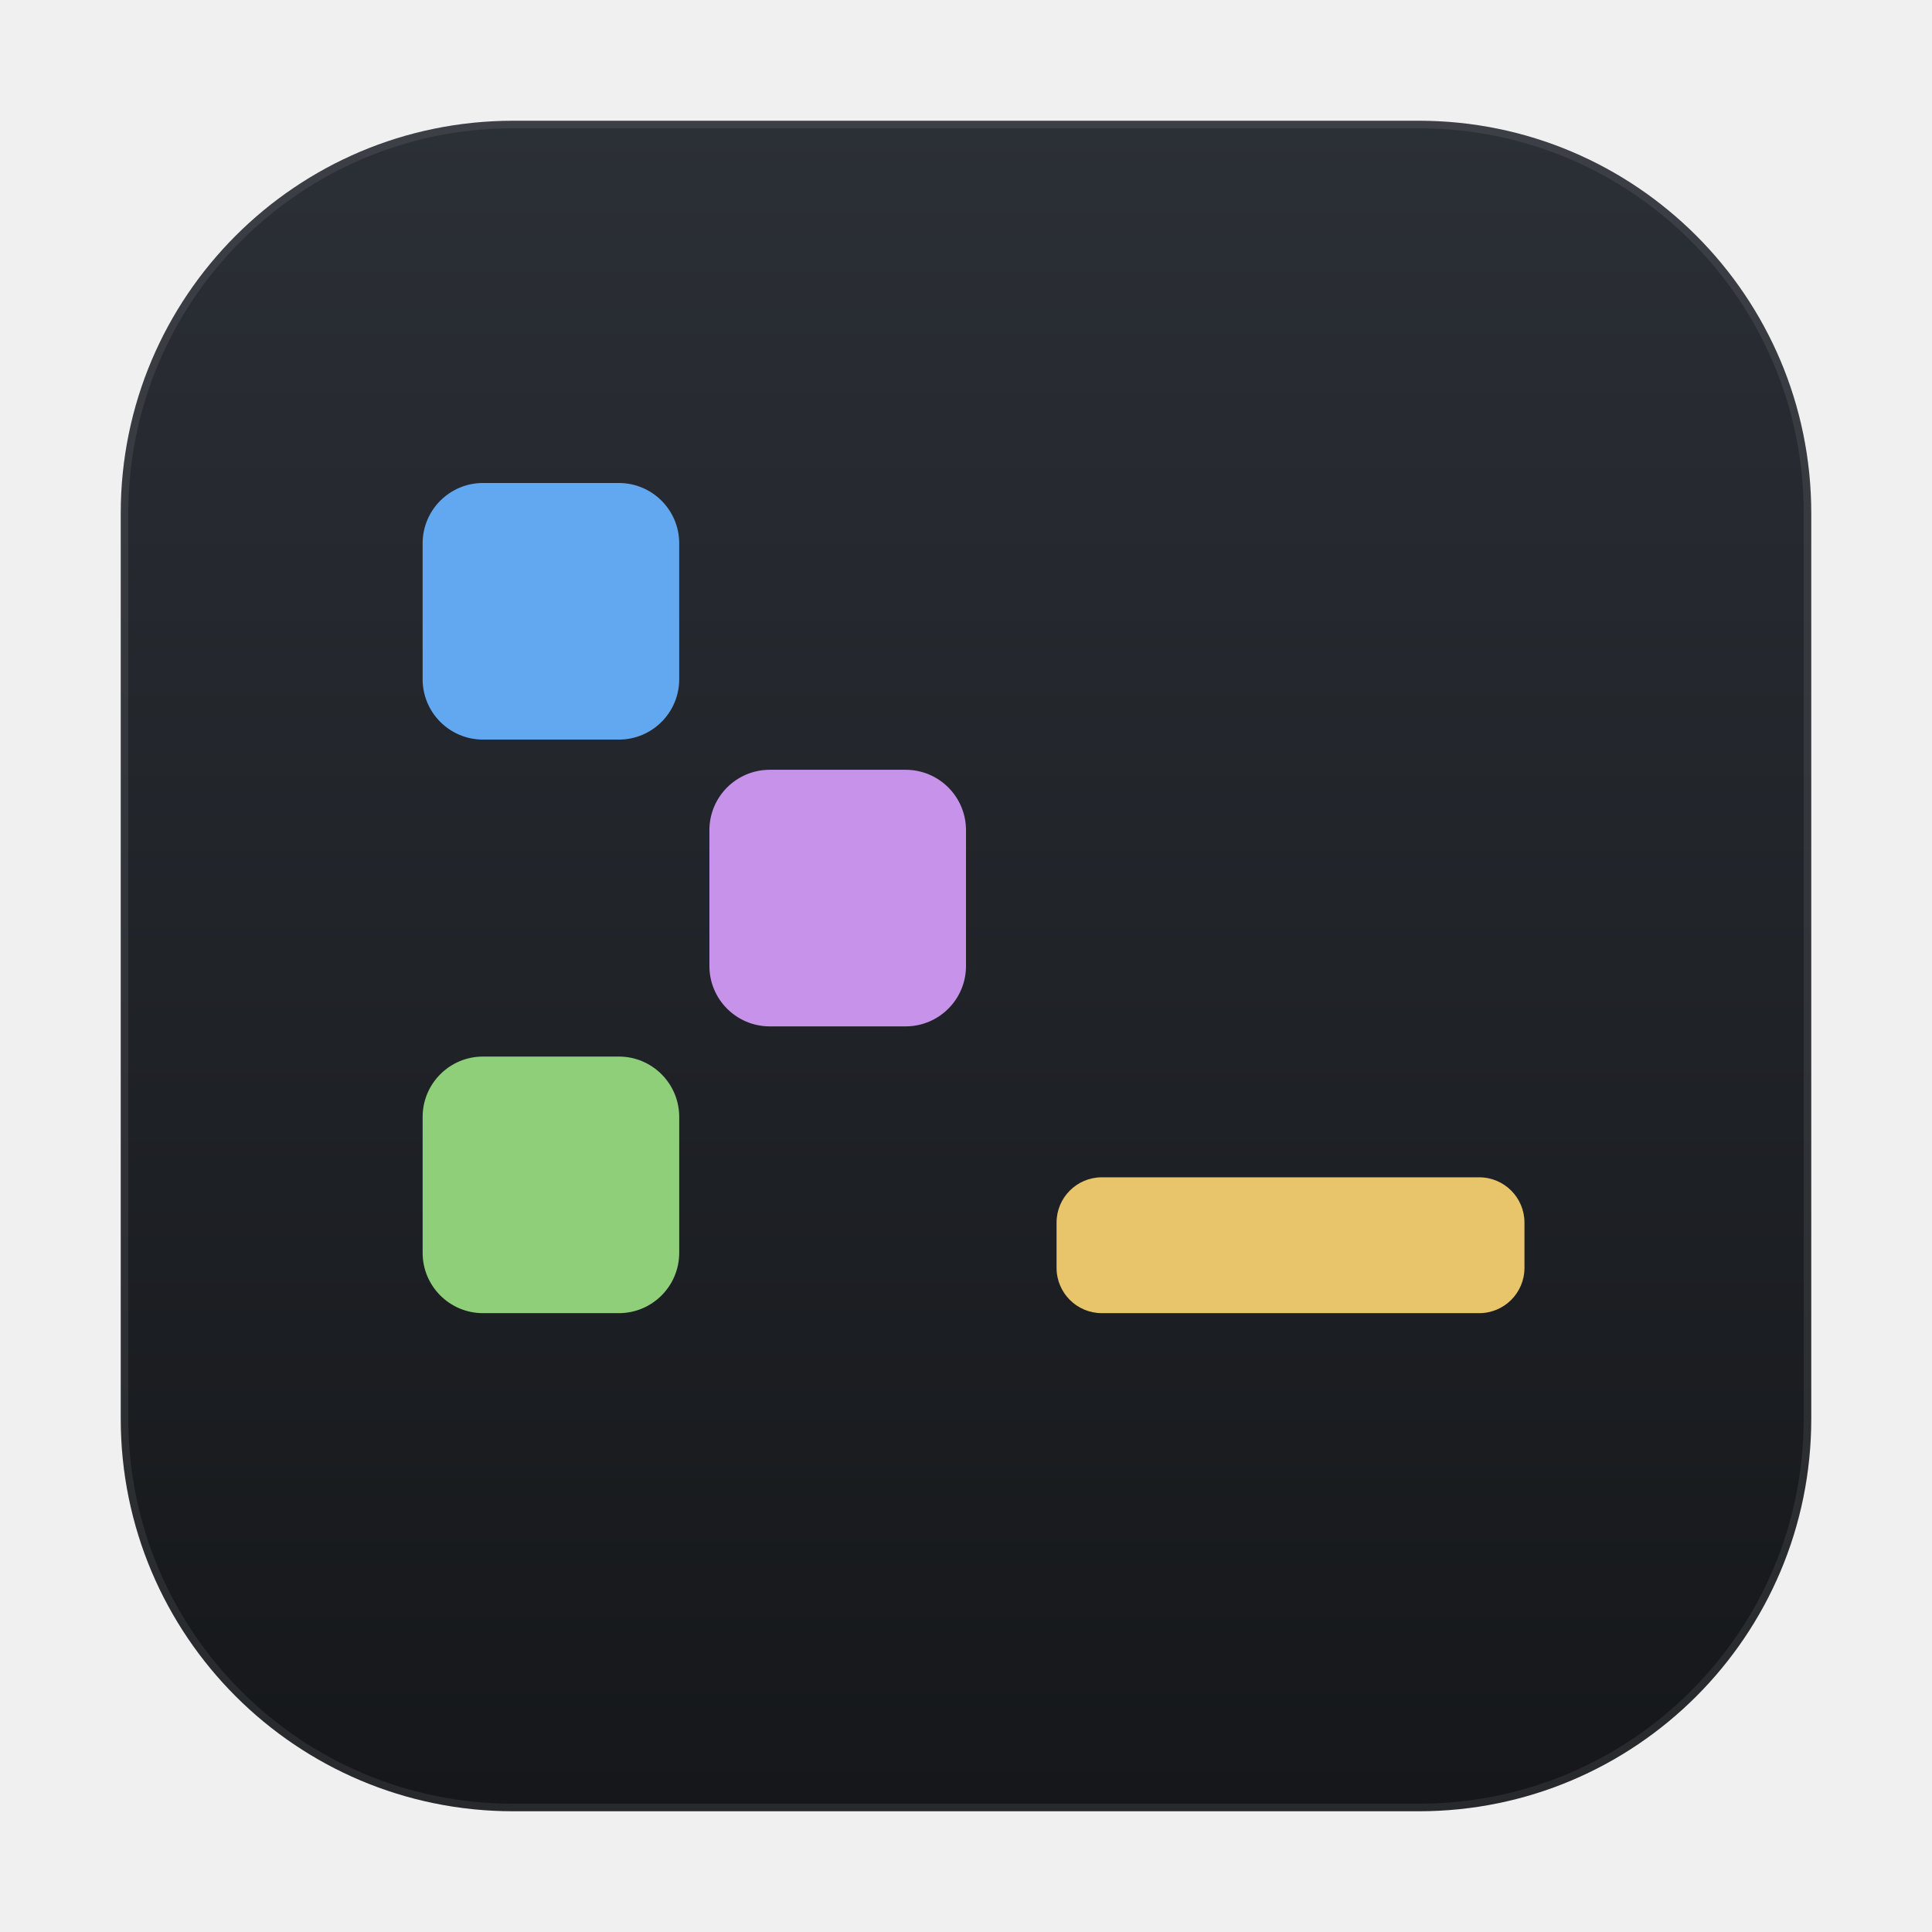
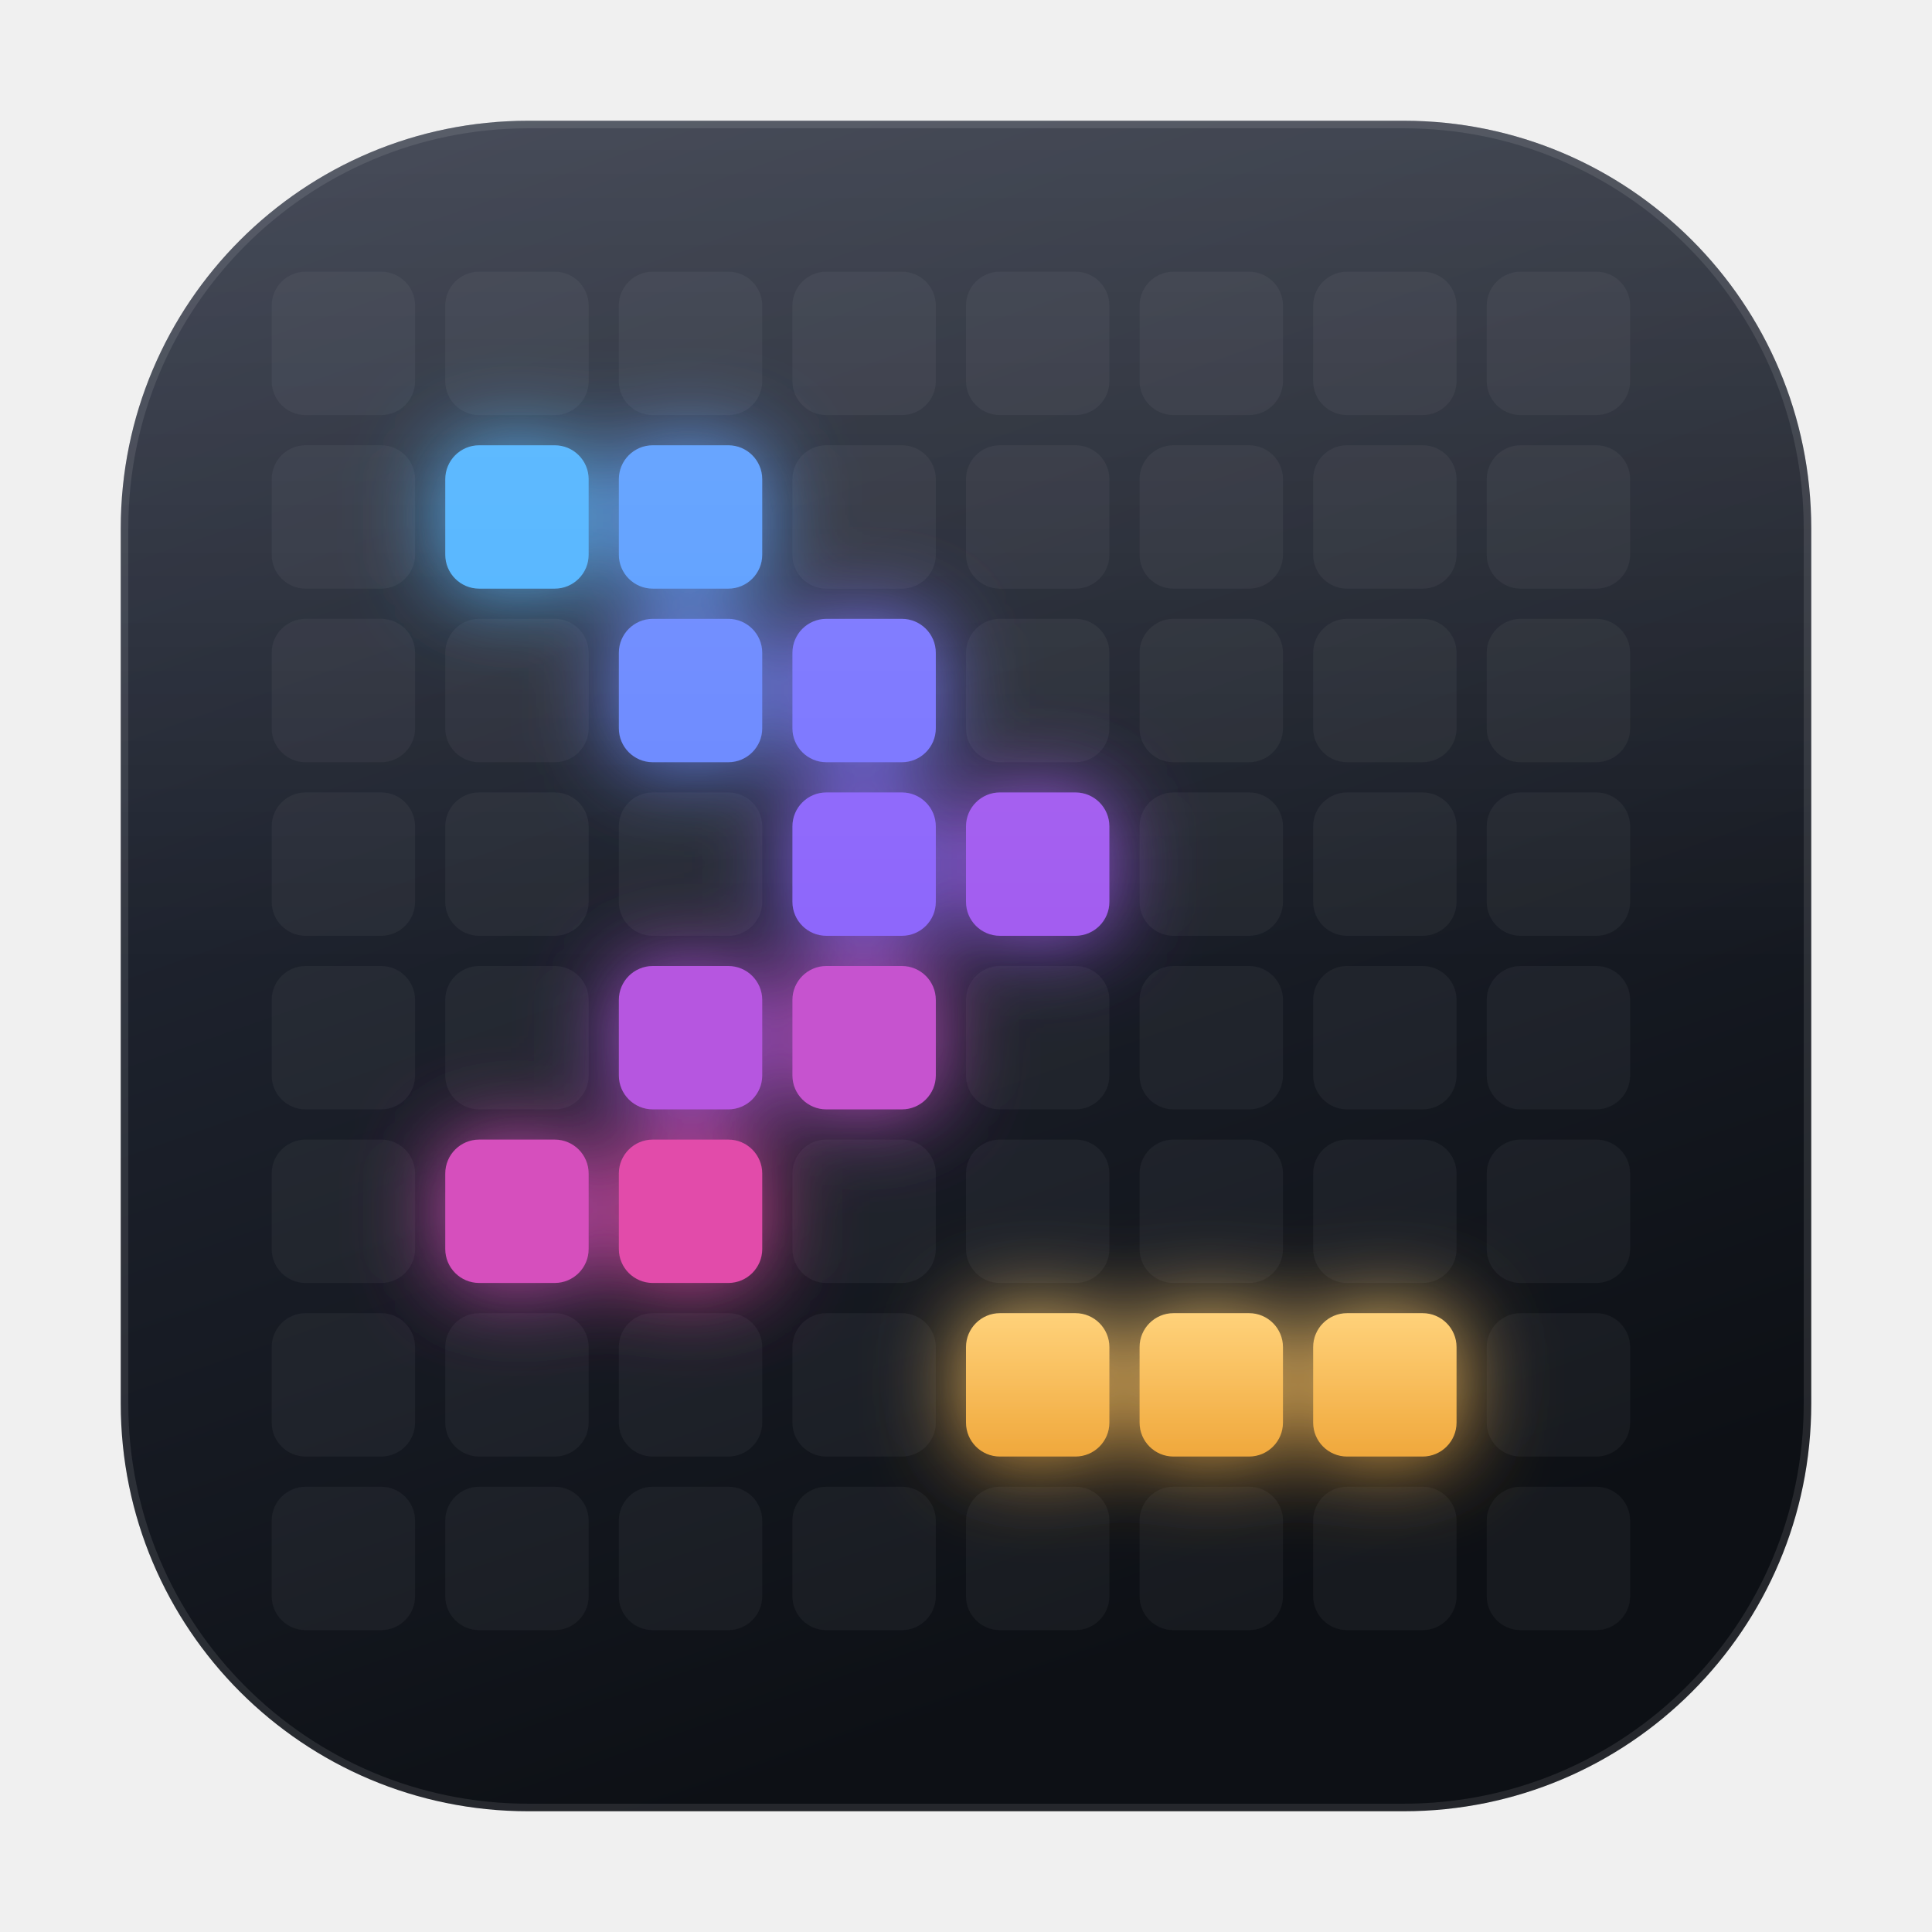
<svg xmlns="http://www.w3.org/2000/svg" width="256" height="256" viewBox="0 0 256 256">
  <defs>
-     <linearGradient id="bg" x1="0" y1="0" x2="0" y2="1">
-       <stop offset="0" stop-color="#2b2f36" />
-       <stop offset="1" stop-color="#15171a" />
+     <linearGradient id="bg" x1="0" y1="0" x2="0.35" y2="1">
+       <stop offset="0" stop-color="#2a3040" />
+       <stop offset="1" stop-color="#0d1015" />
    </linearGradient>
+     <linearGradient id="sheen" x1="0" y1="0" x2="0" y2="1">
+       <stop offset="0" stop-color="#ffffff" stop-opacity="0.14" />
+       <stop offset="0.5" stop-color="#ffffff" stop-opacity="0" />
+     </linearGradient>
+     <linearGradient id="amber" x1="0" y1="0" x2="0" y2="1">
+       <stop offset="0" stop-color="#ffd27a" />
+       <stop offset="1" stop-color="#f0a83c" />
+     </linearGradient>
+     <filter id="glow" x="-30%" y="-30%" width="160%" height="160%">
+       <feGaussianBlur stdDeviation="6" result="b" />
+       <feMerge>
+         <feMergeNode in="b" />
+         <feMergeNode in="SourceGraphic" />
+       </feMerge>
+     </filter>
+     <clipPath id="sq">
+       <rect x="16" y="16" width="224" height="224" rx="54" />
+     </clipPath>
  </defs>
-   <rect x="16" y="16" width="224" height="224" rx="52" fill="url(#bg)" />
-   <rect x="16.5" y="16.5" width="223" height="223" rx="51.5" fill="none" stroke="#ffffff" stroke-opacity="0.08" />
-   <rect x="56" y="64" width="34" height="34" rx="8" fill="#62a8f0" />
-   <rect x="94" y="102" width="34" height="34" rx="8" fill="#c792ea" />
-   <rect x="56" y="140" width="34" height="34" rx="8" fill="#8fcf7a" />
-   <rect x="140" y="156" width="62" height="18" rx="6" fill="#e8c46b" />
+   <rect x="16" y="16" width="224" height="224" rx="54" fill="url(#bg)" />
+   <g clip-path="url(#sq)">
+     <rect x="36" y="36" width="19" height="19" rx="4.5" fill="#ffffff" fill-opacity="0.045" />
+     <rect x="59" y="36" width="19" height="19" rx="4.5" fill="#ffffff" fill-opacity="0.045" />
+     <rect x="82" y="36" width="19" height="19" rx="4.5" fill="#ffffff" fill-opacity="0.045" />
+     <rect x="105" y="36" width="19" height="19" rx="4.5" fill="#ffffff" fill-opacity="0.045" />
+     <rect x="128" y="36" width="19" height="19" rx="4.5" fill="#ffffff" fill-opacity="0.045" />
+     <rect x="151" y="36" width="19" height="19" rx="4.5" fill="#ffffff" fill-opacity="0.045" />
+     <rect x="174" y="36" width="19" height="19" rx="4.5" fill="#ffffff" fill-opacity="0.045" />
+     <rect x="197" y="36" width="19" height="19" rx="4.5" fill="#ffffff" fill-opacity="0.045" />
+     <rect x="36" y="59" width="19" height="19" rx="4.5" fill="#ffffff" fill-opacity="0.045" />
+     <rect x="105" y="59" width="19" height="19" rx="4.5" fill="#ffffff" fill-opacity="0.045" />
+     <rect x="128" y="59" width="19" height="19" rx="4.5" fill="#ffffff" fill-opacity="0.045" />
+     <rect x="151" y="59" width="19" height="19" rx="4.5" fill="#ffffff" fill-opacity="0.045" />
+     <rect x="174" y="59" width="19" height="19" rx="4.5" fill="#ffffff" fill-opacity="0.045" />
+     <rect x="197" y="59" width="19" height="19" rx="4.5" fill="#ffffff" fill-opacity="0.045" />
+     <rect x="36" y="82" width="19" height="19" rx="4.5" fill="#ffffff" fill-opacity="0.045" />
+     <rect x="59" y="82" width="19" height="19" rx="4.5" fill="#ffffff" fill-opacity="0.045" />
+     <rect x="128" y="82" width="19" height="19" rx="4.5" fill="#ffffff" fill-opacity="0.045" />
+     <rect x="151" y="82" width="19" height="19" rx="4.5" fill="#ffffff" fill-opacity="0.045" />
+     <rect x="174" y="82" width="19" height="19" rx="4.5" fill="#ffffff" fill-opacity="0.045" />
+     <rect x="197" y="82" width="19" height="19" rx="4.5" fill="#ffffff" fill-opacity="0.045" />
+     <rect x="36" y="105" width="19" height="19" rx="4.5" fill="#ffffff" fill-opacity="0.045" />
+     <rect x="59" y="105" width="19" height="19" rx="4.5" fill="#ffffff" fill-opacity="0.045" />
+     <rect x="82" y="105" width="19" height="19" rx="4.5" fill="#ffffff" fill-opacity="0.045" />
+     <rect x="151" y="105" width="19" height="19" rx="4.5" fill="#ffffff" fill-opacity="0.045" />
+     <rect x="174" y="105" width="19" height="19" rx="4.5" fill="#ffffff" fill-opacity="0.045" />
+     <rect x="197" y="105" width="19" height="19" rx="4.5" fill="#ffffff" fill-opacity="0.045" />
+     <rect x="36" y="128" width="19" height="19" rx="4.5" fill="#ffffff" fill-opacity="0.045" />
+     <rect x="59" y="128" width="19" height="19" rx="4.5" fill="#ffffff" fill-opacity="0.045" />
+     <rect x="128" y="128" width="19" height="19" rx="4.5" fill="#ffffff" fill-opacity="0.045" />
+     <rect x="151" y="128" width="19" height="19" rx="4.5" fill="#ffffff" fill-opacity="0.045" />
+     <rect x="174" y="128" width="19" height="19" rx="4.5" fill="#ffffff" fill-opacity="0.045" />
+     <rect x="197" y="128" width="19" height="19" rx="4.5" fill="#ffffff" fill-opacity="0.045" />
+     <rect x="36" y="151" width="19" height="19" rx="4.5" fill="#ffffff" fill-opacity="0.045" />
+     <rect x="105" y="151" width="19" height="19" rx="4.5" fill="#ffffff" fill-opacity="0.045" />
+     <rect x="128" y="151" width="19" height="19" rx="4.5" fill="#ffffff" fill-opacity="0.045" />
+     <rect x="151" y="151" width="19" height="19" rx="4.5" fill="#ffffff" fill-opacity="0.045" />
+     <rect x="174" y="151" width="19" height="19" rx="4.5" fill="#ffffff" fill-opacity="0.045" />
+     <rect x="197" y="151" width="19" height="19" rx="4.5" fill="#ffffff" fill-opacity="0.045" />
+     <rect x="36" y="174" width="19" height="19" rx="4.5" fill="#ffffff" fill-opacity="0.045" />
+     <rect x="59" y="174" width="19" height="19" rx="4.5" fill="#ffffff" fill-opacity="0.045" />
+     <rect x="82" y="174" width="19" height="19" rx="4.5" fill="#ffffff" fill-opacity="0.045" />
+     <rect x="105" y="174" width="19" height="19" rx="4.5" fill="#ffffff" fill-opacity="0.045" />
+     <rect x="197" y="174" width="19" height="19" rx="4.5" fill="#ffffff" fill-opacity="0.045" />
+     <rect x="36" y="197" width="19" height="19" rx="4.5" fill="#ffffff" fill-opacity="0.045" />
+     <rect x="59" y="197" width="19" height="19" rx="4.5" fill="#ffffff" fill-opacity="0.045" />
+     <rect x="82" y="197" width="19" height="19" rx="4.5" fill="#ffffff" fill-opacity="0.045" />
+     <rect x="105" y="197" width="19" height="19" rx="4.5" fill="#ffffff" fill-opacity="0.045" />
+     <rect x="128" y="197" width="19" height="19" rx="4.5" fill="#ffffff" fill-opacity="0.045" />
+     <rect x="151" y="197" width="19" height="19" rx="4.5" fill="#ffffff" fill-opacity="0.045" />
+     <rect x="174" y="197" width="19" height="19" rx="4.5" fill="#ffffff" fill-opacity="0.045" />
+     <rect x="197" y="197" width="19" height="19" rx="4.5" fill="#ffffff" fill-opacity="0.045" />
+   </g>
+   <g filter="url(#glow)">
+     <rect x="59" y="59" width="19" height="19" rx="4.5" fill="#4fb3ff" />
+     <rect x="82" y="59" width="19" height="19" rx="4.5" fill="#5a9dff" />
+     <rect x="82" y="82" width="19" height="19" rx="4.5" fill="#6a88ff" />
+     <rect x="105" y="82" width="19" height="19" rx="4.5" fill="#7a75ff" />
+     <rect x="105" y="105" width="19" height="19" rx="4.5" fill="#8d66fb" />
+     <rect x="128" y="105" width="19" height="19" rx="4.5" fill="#a25cf0" />
+     <rect x="82" y="128" width="19" height="19" rx="4.5" fill="#b656e0" />
+     <rect x="105" y="128" width="19" height="19" rx="4.5" fill="#c652cf" />
+     <rect x="59" y="151" width="19" height="19" rx="4.5" fill="#d64fbd" />
+     <rect x="82" y="151" width="19" height="19" rx="4.5" fill="#e24caa" />
+     <rect x="128" y="174" width="19" height="19" rx="4.5" fill="url(#amber)" />
+     <rect x="151" y="174" width="19" height="19" rx="4.5" fill="url(#amber)" />
+     <rect x="174" y="174" width="19" height="19" rx="4.5" fill="url(#amber)" />
+   </g>
+   <rect x="16" y="16" width="224" height="224" rx="54" fill="url(#sheen)" />
+   <rect x="16.5" y="16.5" width="223" height="223" rx="53.5" fill="none" stroke="#ffffff" stroke-opacity="0.10" />
</svg>
